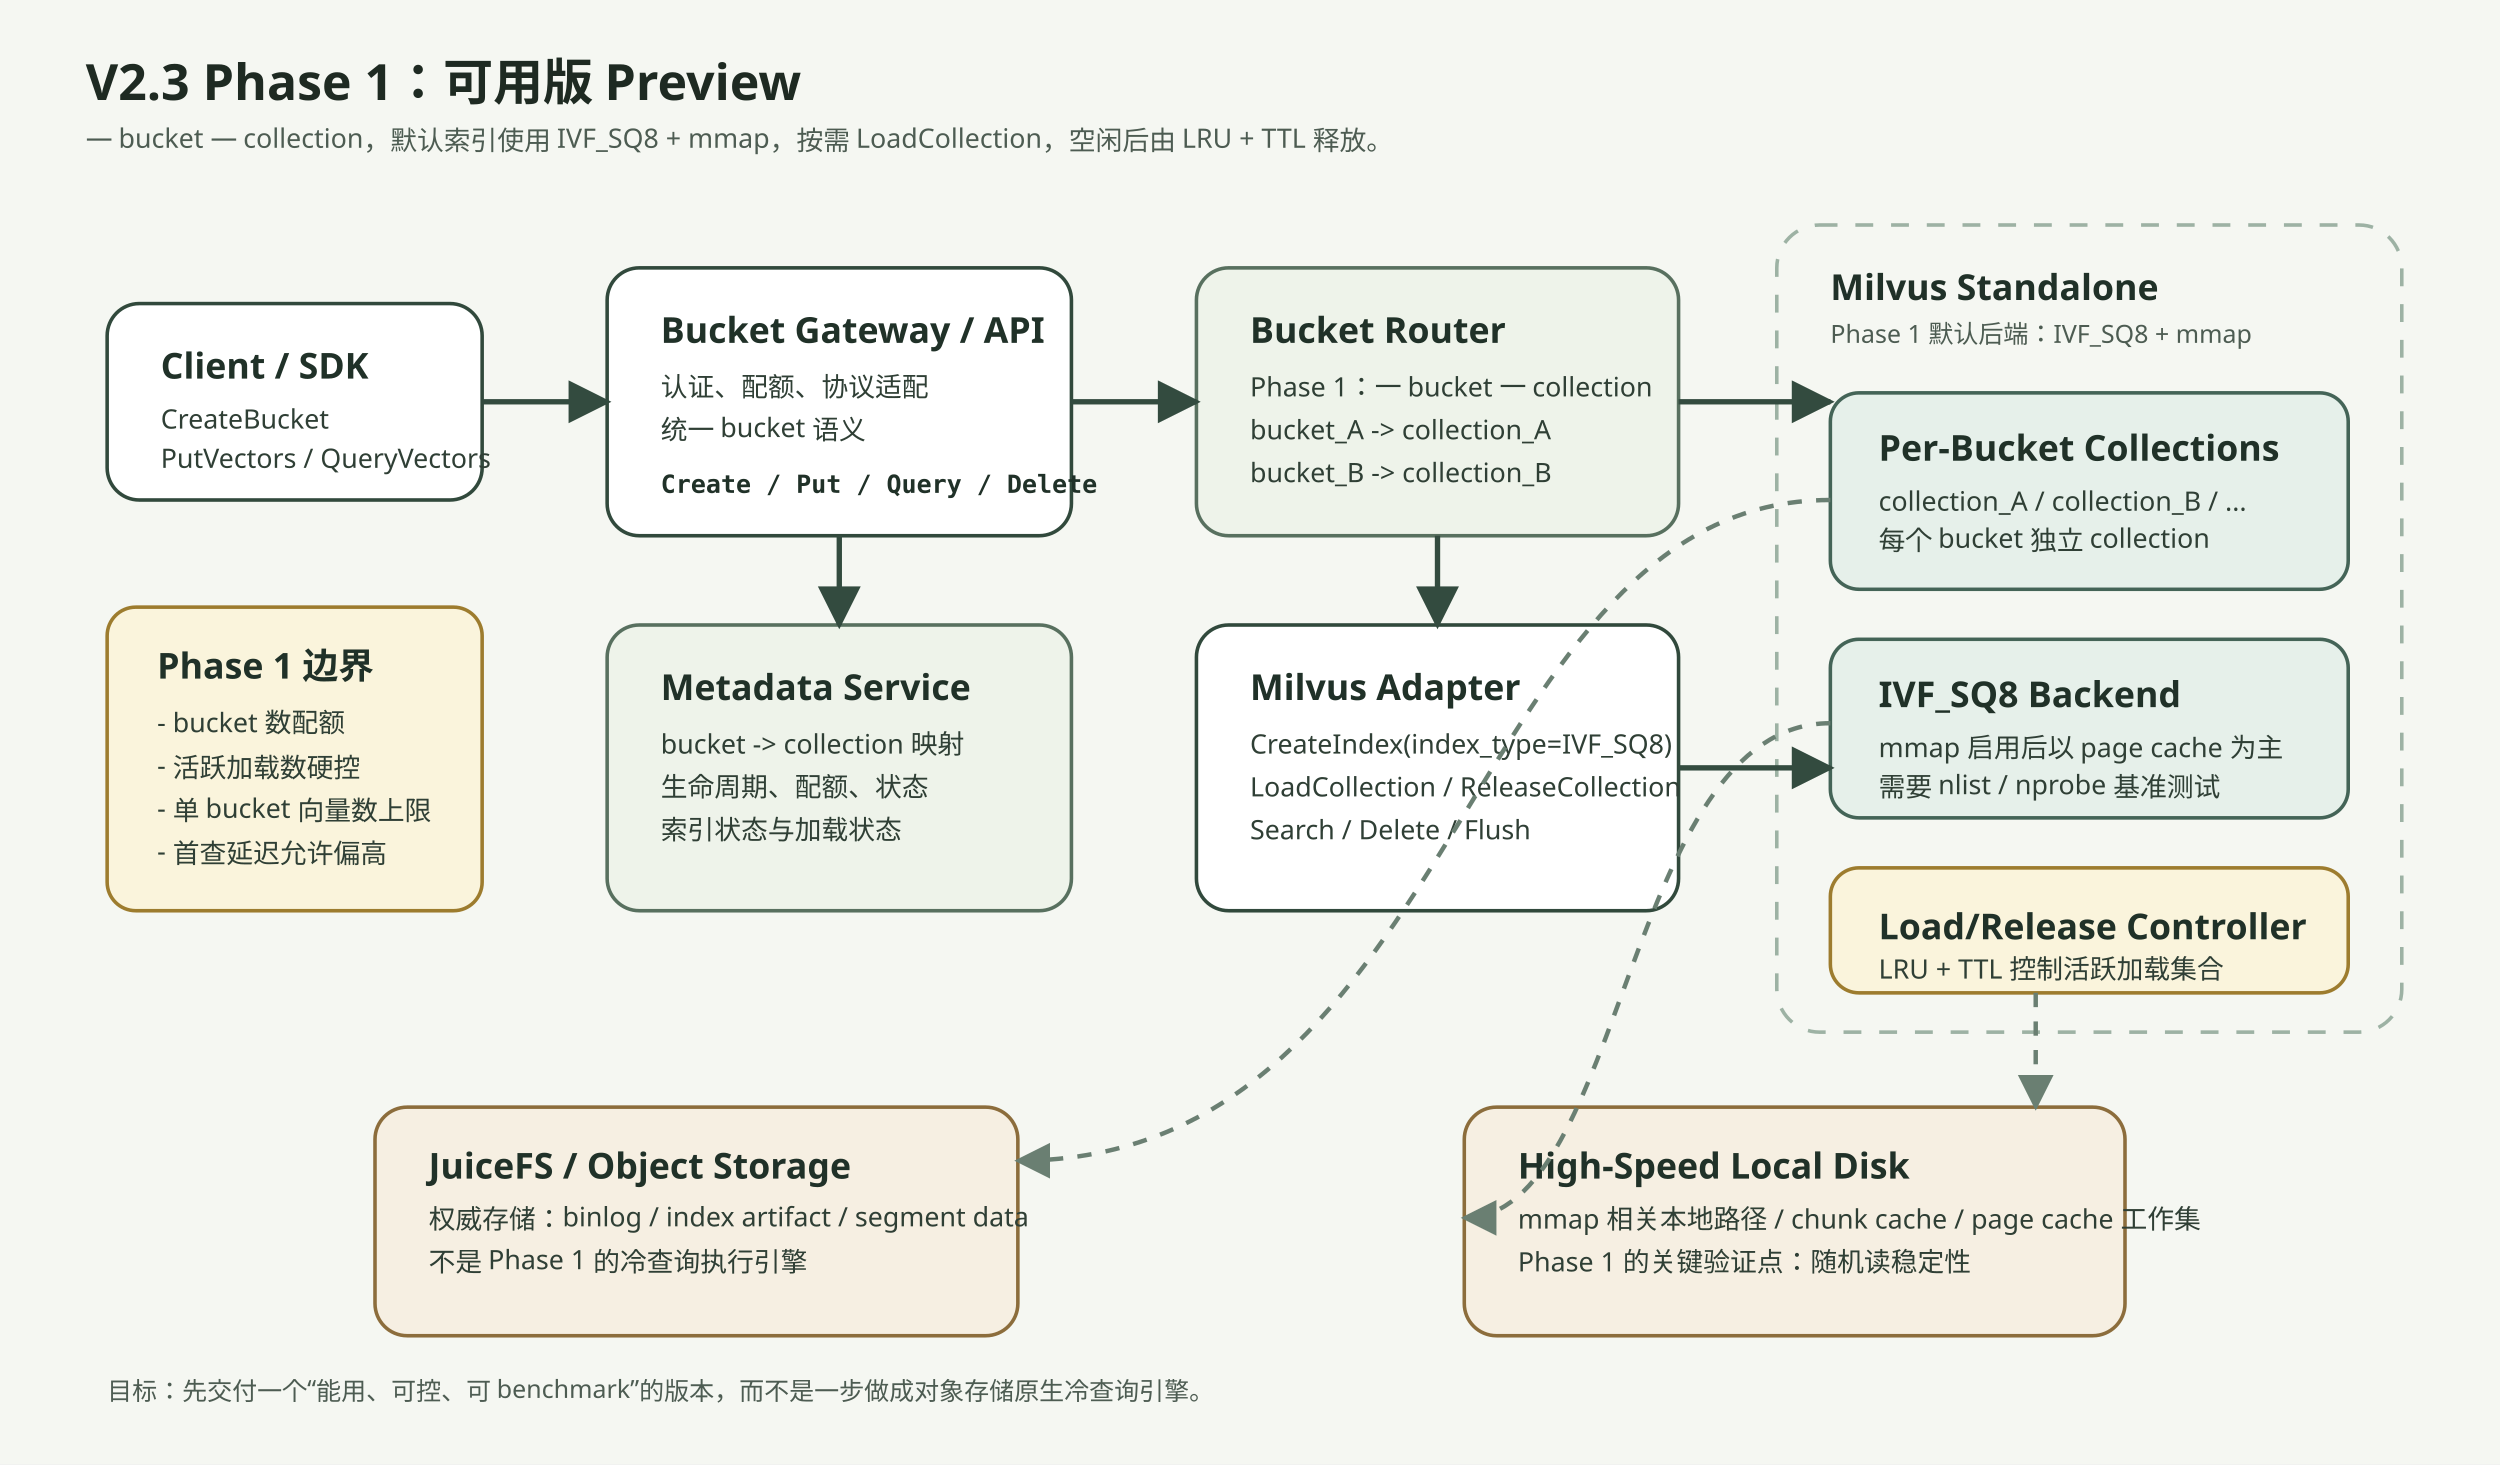
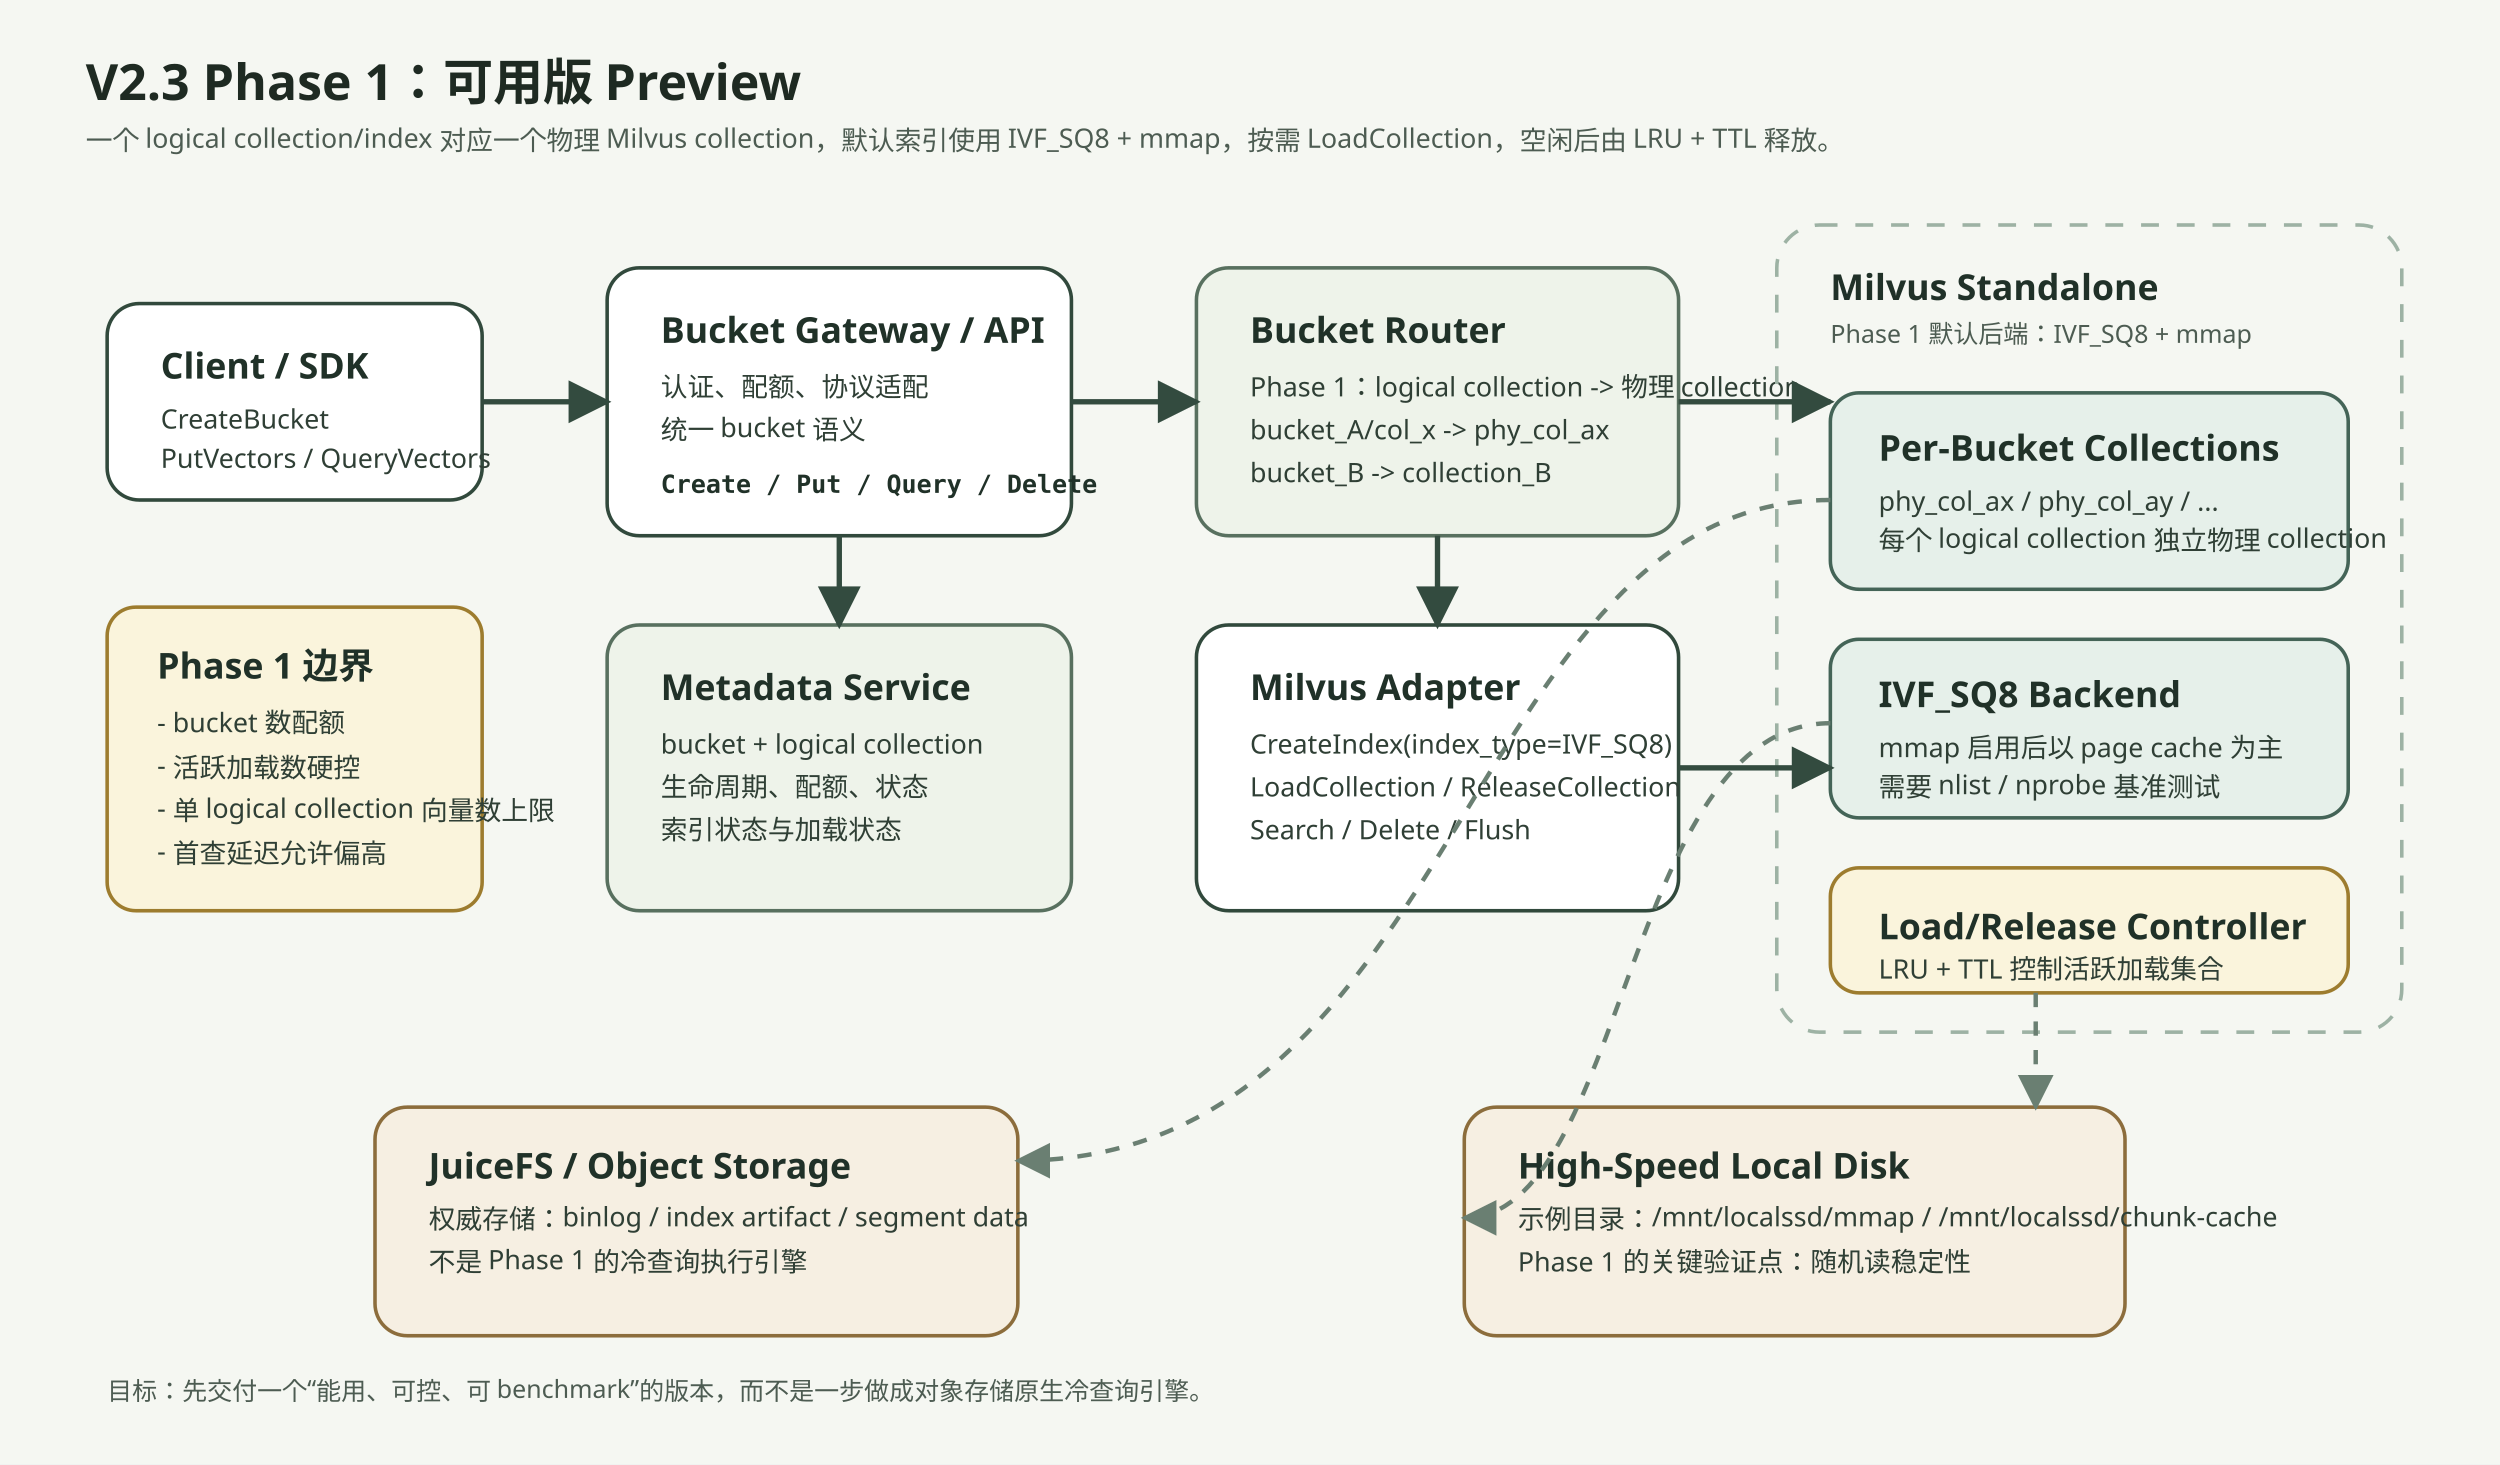
<svg xmlns="http://www.w3.org/2000/svg" viewBox="0 0 1400 820" width="1400" height="820" role="img" aria-label="V2.3 Phase 1 Architecture">
  <defs>
    <style>
      .bg { fill: #f5f7f2; }
      .title { font: 700 28px 'Segoe UI', 'PingFang SC', sans-serif; fill: #1e2a22; }
      .subtitle { font: 400 15px 'Segoe UI', 'PingFang SC', sans-serif; fill: #4d5c52; }
      .card { fill: #ffffff; stroke: #31493c; stroke-width: 2; rx: 18; ry: 18; }
      .card-soft { fill: #eef3ea; stroke: #58705f; stroke-width: 2; rx: 18; ry: 18; }
      .storage { fill: #f6efe2; stroke: #8c6d3c; stroke-width: 2; rx: 18; ry: 18; }
      .accent { fill: #e6f0ea; stroke: #446457; stroke-width: 2; rx: 16; ry: 16; }
      .warn { fill: #faf4dc; stroke: #9d7c2e; stroke-width: 2; rx: 16; ry: 16; }
      .label { font: 700 20px 'Segoe UI', 'PingFang SC', sans-serif; fill: #203128; }
      .text { font: 400 15px 'Segoe UI', 'PingFang SC', sans-serif; fill: #2f3f35; }
      .small { font: 400 14px 'Segoe UI', 'PingFang SC', sans-serif; fill: #4d5c52; }
      .mono { font: 600 14px 'SFMono-Regular', Consolas, monospace; fill: #203128; }
      .arrow { stroke: #334b3f; stroke-width: 3; fill: none; marker-end: url(#arrow); }
      .arrow-soft { stroke: #6a7f72; stroke-width: 2.5; stroke-dasharray: 8 8; fill: none; marker-end: url(#arrowSoft); }
      .group { fill: none; stroke: #9db2a4; stroke-width: 2; stroke-dasharray: 10 10; rx: 24; ry: 24; }
    </style>
    <marker id="arrow" viewBox="0 0 10 10" refX="9" refY="5" markerWidth="8" markerHeight="8" orient="auto-start-reverse">
      <path d="M 0 0 L 10 5 L 0 10 z" fill="#334b3f" />
    </marker>
    <marker id="arrowSoft" viewBox="0 0 10 10" refX="9" refY="5" markerWidth="8" markerHeight="8" orient="auto-start-reverse">
      <path d="M 0 0 L 10 5 L 0 10 z" fill="#6a7f72" />
    </marker>
  </defs>
  <rect class="bg" x="0" y="0" width="1400" height="820" />
  <text class="title" x="48" y="56">V2.3 Phase 1：可用版 Preview</text>
-   <text class="subtitle" x="48" y="84">一 bucket 一 collection，默认索引使用 IVF_SQ8 + mmap，按需 LoadCollection，空闲后由 LRU + TTL 释放。</text>
+   <text class="subtitle" x="48" y="84">一个 logical collection/index 对应一个物理 Milvus collection，默认索引使用 IVF_SQ8 + mmap，按需 LoadCollection，空闲后由 LRU + TTL 释放。</text>
  <rect class="card" x="60" y="170" width="210" height="110" />
  <text class="label" x="90" y="212">Client / SDK</text>
  <text class="text" x="90" y="240">CreateBucket</text>
  <text class="text" x="90" y="262">PutVectors / QueryVectors</text>
  <rect class="card" x="340" y="150" width="260" height="150" />
  <text class="label" x="370" y="192">Bucket Gateway / API</text>
  <text class="text" x="370" y="222">认证、配额、协议适配</text>
  <text class="text" x="370" y="246">统一 bucket 语义</text>
  <text class="mono" x="370" y="276">Create / Put / Query / Delete</text>
  <rect class="card-soft" x="340" y="350" width="260" height="160" />
  <text class="label" x="370" y="392">Metadata Service</text>
-   <text class="text" x="370" y="422">bucket -&gt; collection 映射</text>
+   <text class="text" x="370" y="422">bucket + logical collection</text>
  <text class="text" x="370" y="446">生命周期、配额、状态</text>
  <text class="text" x="370" y="470">索引状态与加载状态</text>
  <rect class="card-soft" x="670" y="150" width="270" height="150" />
  <text class="label" x="700" y="192">Bucket Router</text>
-   <text class="text" x="700" y="222">Phase 1：一 bucket 一 collection</text>
-   <text class="text" x="700" y="246">bucket_A -&gt; collection_A</text>
+   <text class="text" x="700" y="222">Phase 1：logical collection -&gt; 物理 collection</text>
+   <text class="text" x="700" y="246">bucket_A/col_x -&gt; phy_col_ax</text>
  <text class="text" x="700" y="270">bucket_B -&gt; collection_B</text>
  <rect class="card" x="670" y="350" width="270" height="160" />
  <text class="label" x="700" y="392">Milvus Adapter</text>
  <text class="text" x="700" y="422">CreateIndex(index_type=IVF_SQ8)</text>
  <text class="text" x="700" y="446">LoadCollection / ReleaseCollection</text>
  <text class="text" x="700" y="470">Search / Delete / Flush</text>
  <rect class="group" x="995" y="126" width="350" height="452" rx="24" ry="24" />
  <text class="label" x="1025" y="168">Milvus Standalone</text>
  <text class="small" x="1025" y="192">Phase 1 默认后端：IVF_SQ8 + mmap</text>
  <rect class="accent" x="1025" y="220" width="290" height="110" />
  <text class="label" x="1052" y="258">Per-Bucket Collections</text>
-   <text class="text" x="1052" y="286">collection_A / collection_B / ...</text>
-   <text class="text" x="1052" y="308">每个 bucket 独立 collection</text>
+   <text class="text" x="1052" y="286">phy_col_ax / phy_col_ay / ...</text>
+   <text class="text" x="1052" y="308">每个 logical collection 独立物理 collection</text>
  <rect class="accent" x="1025" y="358" width="290" height="100" />
  <text class="label" x="1052" y="396">IVF_SQ8 Backend</text>
  <text class="text" x="1052" y="424">mmap 启用后以 page cache 为主</text>
  <text class="text" x="1052" y="446">需要 nlist / nprobe 基准测试</text>
  <rect class="warn" x="1025" y="486" width="290" height="70" />
  <text class="label" x="1052" y="526">Load/Release Controller</text>
  <text class="text" x="1052" y="548">LRU + TTL 控制活跃加载集合</text>
  <rect class="storage" x="210" y="620" width="360" height="128" />
  <text class="label" x="240" y="660">JuiceFS / Object Storage</text>
  <text class="text" x="240" y="688">权威存储：binlog / index artifact / segment data</text>
  <text class="text" x="240" y="712">不是 Phase 1 的冷查询执行引擎</text>
  <rect class="storage" x="820" y="620" width="370" height="128" />
  <text class="label" x="850" y="660">High-Speed Local Disk</text>
-   <text class="text" x="850" y="688">mmap 相关本地路径 / chunk cache / page cache 工作集</text>
+   <text class="text" x="850" y="688">示例目录：/mnt/localssd/mmap / /mnt/localssd/chunk-cache</text>
  <text class="text" x="850" y="712">Phase 1 的关键验证点：随机读稳定性</text>
  <path class="arrow" d="M 270 225 L 340 225" />
  <path class="arrow" d="M 470 300 L 470 350" />
  <path class="arrow" d="M 600 225 L 670 225" />
  <path class="arrow" d="M 805 300 L 805 350" />
  <path class="arrow" d="M 940 225 L 1025 225" />
  <path class="arrow" d="M 940 430 L 1025 430" />
  <path class="arrow-soft" d="M 1140 556 L 1140 620" />
  <path class="arrow-soft" d="M 1025 280 C 820 280, 820 650, 570 650" />
  <path class="arrow-soft" d="M 1025 405 C 910 405, 910 682, 820 682" />
  <rect class="warn" x="60" y="340" width="210" height="170" />
  <text class="label" x="88" y="380">Phase 1 边界</text>
  <text class="text" x="88" y="410">- bucket 数配额</text>
  <text class="text" x="88" y="434">- 活跃加载数硬控</text>
-   <text class="text" x="88" y="458">- 单 bucket 向量数上限</text>
+   <text class="text" x="88" y="458">- 单 logical collection 向量数上限</text>
  <text class="text" x="88" y="482">- 首查延迟允许偏高</text>
  <text class="small" x="60" y="784">目标：先交付一个“能用、可控、可 benchmark”的版本，而不是一步做成对象存储原生冷查询引擎。</text>
</svg>
